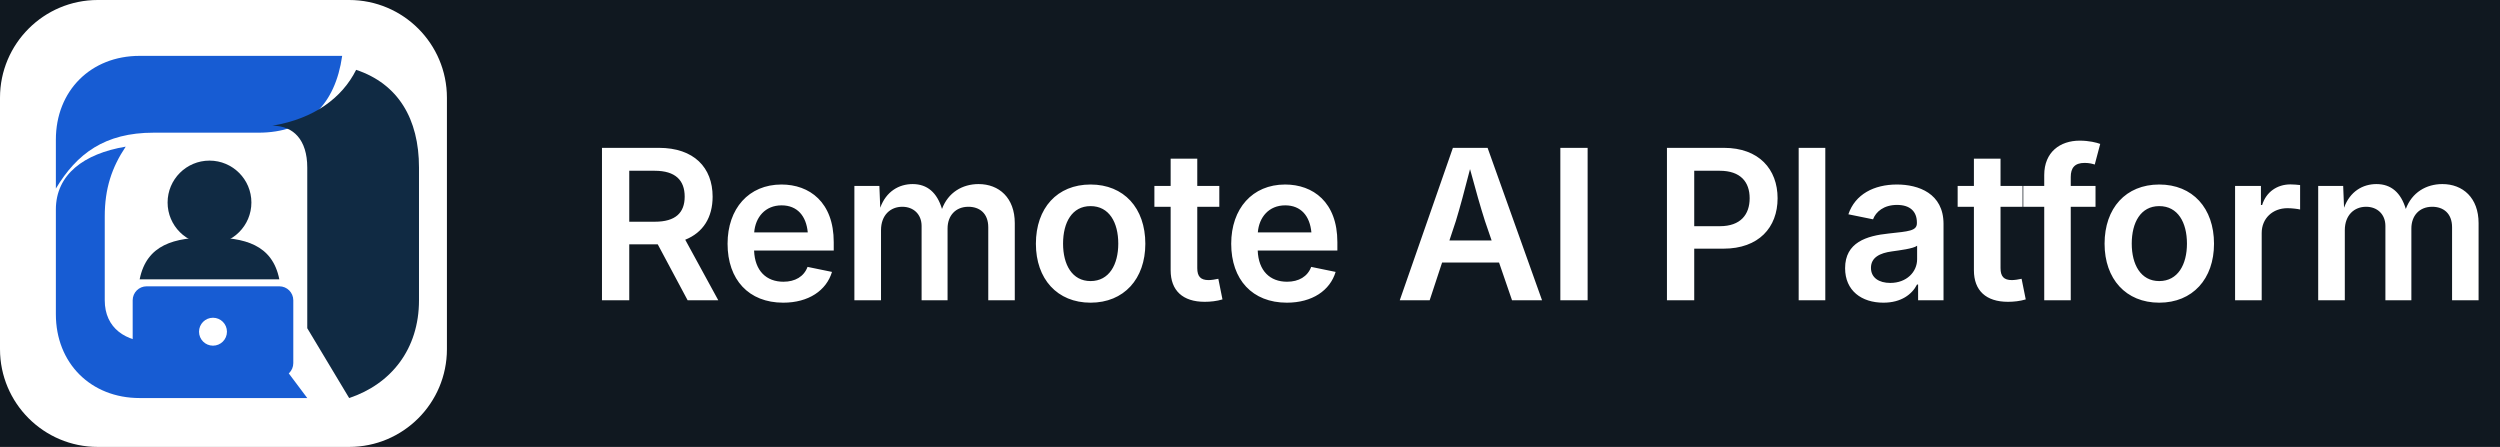
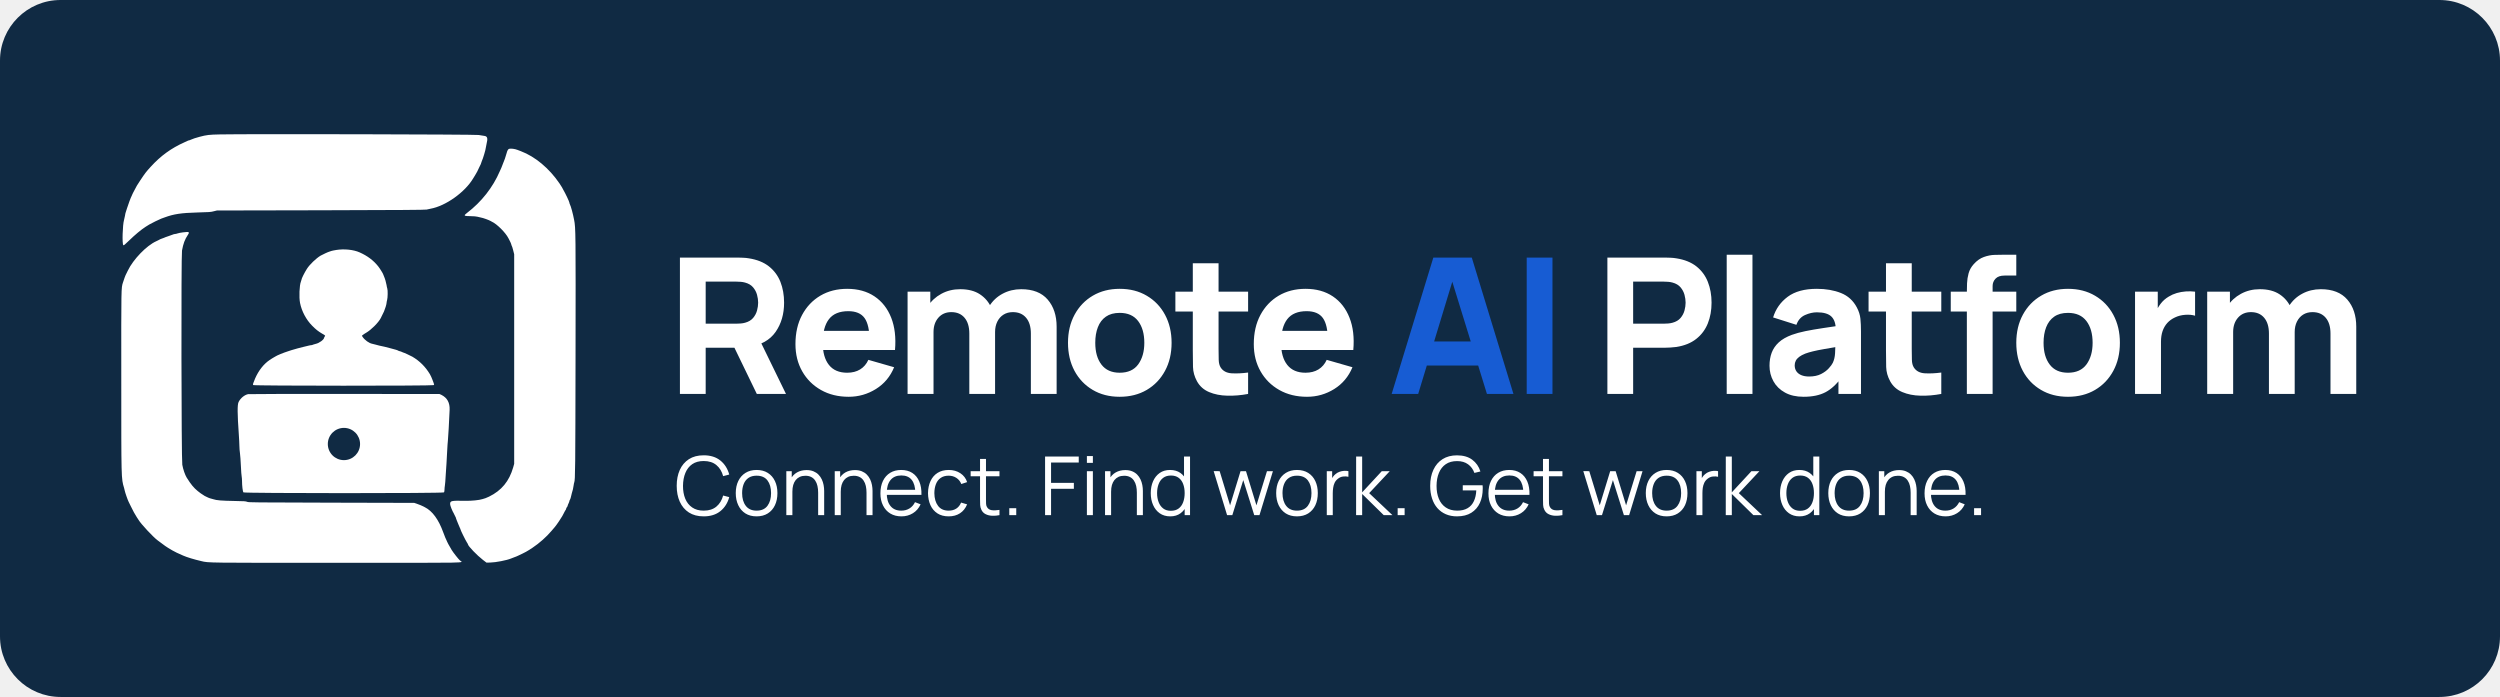
- <svg xmlns="http://www.w3.org/2000/svg" width="358" height="64" viewBox="0 0 358 64">
-   <rect width="358" height="64" fill="#101820" />
-   <g transform="scale(1)">
-     <rect width="64" height="64" rx="14" fill="white" />
-     <path d="M8 27V20C8 13 13 8 20 8H49C48 15 44 19 37 19H22C15 19 11 22 8 27Z" fill="#175CD3" />
-     <path d="M51 10C57 12 60 17 60 24V43C60 50 56 55 50 57L44 47V24C44 20 42 18 39 18C45 17 49 14 51 10Z" fill="#102A43" />
-     <path d="M8 30C8 25 12 22 18 21C16 24 15 27 15 31V43C15 47 18 49 22 49H38L44 57H20C13 57 8 52 8 45Z" fill="#175CD3" />
-     <circle cx="30" cy="29" r="6" fill="#102A43" />
-     <path d="M20 40C21 35 25 34 30 34C35 34 39 35 40 40" fill="#102A43" />
-     <rect x="19" y="41" width="23" height="13" rx="2" fill="#175CD3" />
-     <circle cx="30.5" cy="47.5" r="2" fill="white" />
+ <svg xmlns="http://www.w3.org/2000/svg" width="660" height="184" viewBox="0 0 660 184" role="img" aria-label="Remote AI Platform. Connect. Find work. Get work done.">
+   <rect width="660" height="184" rx="16" fill="#102A43" />
+   <g transform="translate(32 32) scale(1.875)">
+     <path d="M 13.89 1.86 C 12.36 1.89 12.04 1.93 11.02 2.2 C 10.44 2.36 10.09 2.47 9.81 2.6 C 9.69 2.66 9.57 2.7 9.53 2.7 C 9.49 2.7 9.4 2.73 9.33 2.77 C 9.25 2.81 9.07 2.9 8.92 2.96 C 7.05 3.79 5.55 4.88 4.15 6.42 C 3.52 7.11 3.39 7.27 2.69 8.32 C 2.25 8.97 2.12 9.2 1.85 9.74 C 1.78 9.88 1.7 10.03 1.67 10.08 C 1.65 10.12 1.6 10.21 1.57 10.29 C 1.55 10.36 1.5 10.45 1.48 10.5 C 1.37 10.68 0.95 11.81 0.82 12.25 C 0.74 12.51 0.66 12.77 0.63 12.84 C 0.6 12.9 0.56 13.11 0.53 13.31 C 0.49 13.5 0.44 13.76 0.4 13.89 C 0.19 14.6 0.11 17.3 0.3 17.46 C 0.36 17.51 0.52 17.37 1.1 16.81 C 1.94 15.99 2.82 15.26 3.43 14.87 C 3.66 14.72 3.9 14.57 3.96 14.54 C 4.12 14.43 5.51 13.75 5.63 13.72 C 5.69 13.71 5.9 13.63 6.1 13.55 C 7.39 13.07 8.46 12.91 10.73 12.85 C 12.38 12.81 12.64 12.79 13.03 12.68 L 13.48 12.57 28.13 12.54 C 39.17 12.51 42.83 12.49 43.01 12.44 C 43.14 12.41 43.39 12.35 43.56 12.32 C 45.68 11.94 48.4 10 49.55 8.06 C 49.61 7.95 49.75 7.73 49.84 7.59 C 50.04 7.27 50.23 6.91 50.41 6.49 C 50.49 6.32 50.58 6.12 50.63 6.04 C 50.67 5.96 50.7 5.87 50.7 5.83 C 50.7 5.79 50.74 5.69 50.78 5.6 C 50.92 5.34 51.33 3.96 51.33 3.76 C 51.33 3.71 51.38 3.48 51.43 3.25 C 51.65 2.38 51.57 2.11 51.08 2.06 C 50.92 2.04 50.58 1.98 50.33 1.94 C 49.88 1.85 17.98 1.78 13.89 1.86 M 54.61 3.89 C 54.49 3.92 54.35 4.15 54.28 4.45 C 54.17 4.89 53.91 5.64 53.73 6.03 C 53.67 6.15 53.63 6.26 53.63 6.29 C 53.63 6.31 53.58 6.44 53.52 6.57 C 53.46 6.7 53.37 6.9 53.32 7.01 C 52.34 9.31 50.72 11.37 48.68 12.92 C 48.17 13.31 48.23 13.36 49.22 13.37 C 49.62 13.37 50.02 13.41 50.16 13.45 C 50.3 13.49 50.51 13.54 50.63 13.56 C 50.92 13.6 51.8 13.92 52.01 14.05 C 52.05 14.08 52.13 14.13 52.19 14.15 C 52.89 14.46 54.12 15.69 54.51 16.46 C 54.54 16.53 54.59 16.62 54.62 16.67 C 54.72 16.82 54.94 17.33 54.94 17.42 C 54.94 17.46 54.96 17.51 54.98 17.53 C 55.01 17.54 55.1 17.82 55.18 18.14 L 55.33 18.73 55.33 33.49 L 55.33 48.24 55.19 48.74 C 54.63 50.69 53.55 52 51.79 52.86 C 51.54 52.98 51.31 53.08 51.28 53.08 C 51.26 53.08 51.06 53.14 50.85 53.21 C 50.39 53.36 49.34 53.46 48.46 53.45 C 46.43 53.41 46.31 53.44 46.31 53.92 C 46.31 54.11 46.62 54.9 46.83 55.23 C 46.86 55.27 46.9 55.36 46.93 55.44 C 46.96 55.51 47.02 55.63 47.06 55.7 C 47.11 55.78 47.14 55.87 47.14 55.91 C 47.14 55.95 47.19 56.07 47.24 56.19 C 47.29 56.31 47.41 56.6 47.51 56.85 C 47.6 57.09 47.7 57.31 47.72 57.34 C 47.75 57.37 47.77 57.43 47.77 57.47 C 47.77 57.57 48.48 59.01 48.67 59.3 C 48.75 59.42 48.82 59.54 48.82 59.57 C 48.82 59.8 50.11 61.14 50.92 61.76 L 51.43 62.15 51.96 62.14 C 52.71 62.13 54.31 61.82 54.89 61.57 C 54.96 61.54 55.16 61.47 55.33 61.4 C 55.5 61.34 55.74 61.25 55.85 61.19 C 56.94 60.68 57.12 60.58 57.92 60.05 C 58.88 59.41 59.88 58.52 60.58 57.69 C 60.71 57.53 60.92 57.28 61.05 57.14 C 61.17 57 61.44 56.63 61.65 56.31 C 62.15 55.54 62.13 55.57 62.35 55.13 C 62.45 54.93 62.55 54.74 62.58 54.73 C 62.6 54.71 62.64 54.63 62.65 54.55 C 62.67 54.46 62.72 54.37 62.76 54.34 C 62.8 54.3 62.85 54.21 62.86 54.13 C 62.88 54.05 62.94 53.89 63 53.78 C 63.05 53.67 63.1 53.55 63.1 53.5 C 63.1 53.46 63.13 53.37 63.17 53.32 C 63.21 53.26 63.27 53.11 63.3 52.98 C 63.33 52.85 63.39 52.59 63.44 52.4 C 63.49 52.21 63.56 51.95 63.6 51.83 C 63.63 51.7 63.68 51.45 63.7 51.28 C 63.72 51.11 63.76 50.91 63.79 50.84 C 63.93 50.47 63.94 49.07 63.97 33.07 C 64 15.63 63.99 15.02 63.77 13.9 C 63.61 13.04 63.31 11.94 63.17 11.69 C 63.13 11.61 63.1 11.51 63.1 11.46 C 63.1 11.34 62.54 10.15 62.23 9.63 C 62.17 9.52 62.09 9.37 62.06 9.31 C 62.03 9.25 61.88 9.01 61.71 8.76 C 60.26 6.63 58.28 4.98 56.27 4.22 C 56.1 4.15 55.88 4.07 55.77 4.03 C 55.42 3.89 54.85 3.82 54.61 3.89 M 8.69 15.65 C 8.39 15.69 8.05 15.75 7.93 15.8 C 7.82 15.84 7.66 15.88 7.58 15.88 C 7.5 15.88 7.34 15.92 7.24 15.97 C 7.13 16.01 6.84 16.11 6.6 16.2 C 6.35 16.28 6.08 16.38 5.99 16.43 C 5.91 16.47 5.81 16.51 5.77 16.51 C 5.71 16.51 5.36 16.67 5.18 16.78 C 5.14 16.8 5.03 16.86 4.93 16.9 C 3.57 17.51 1.69 19.45 0.93 21.04 C 0.79 21.32 0.64 21.62 0.61 21.69 C 0.55 21.82 0.44 22.12 0.24 22.73 C 0 23.49 0 23.22 0.01 36.41 C 0.01 50.42 0 50.32 0.4 51.62 C 0.43 51.75 0.48 51.93 0.5 52.03 C 0.55 52.29 0.91 53.33 1.05 53.6 C 1.07 53.65 1.21 53.92 1.35 54.21 C 1.65 54.84 1.94 55.37 2.19 55.75 C 2.3 55.91 2.41 56.08 2.44 56.13 C 2.77 56.7 4.5 58.55 5.12 59.01 C 5.24 59.1 5.5 59.29 5.7 59.44 C 5.89 59.58 6.12 59.75 6.2 59.81 C 6.58 60.07 6.61 60.08 7.2 60.43 C 7.55 60.63 7.99 60.85 8.72 61.16 C 9.24 61.39 10.25 61.7 11.29 61.94 C 12.3 62.19 11.99 62.18 30.44 62.18 C 49.75 62.18 48.15 62.22 47.7 61.85 C 47.51 61.7 46.74 60.72 46.53 60.37 C 46.12 59.67 45.89 59.25 45.89 59.21 C 45.89 59.18 45.84 59.08 45.79 58.98 C 45.7 58.82 45.6 58.57 45.35 57.91 C 44.69 56.08 43.81 54.88 42.75 54.35 C 42.68 54.32 42.58 54.27 42.54 54.24 C 42.38 54.15 41.98 53.99 41.62 53.86 L 41.26 53.74 29.59 53.71 C 18.55 53.68 17.91 53.68 17.73 53.59 C 17.55 53.51 17.32 53.49 15.92 53.47 C 14.14 53.44 13.4 53.38 12.99 53.23 C 12.83 53.18 12.67 53.13 12.63 53.13 C 12.53 53.13 11.97 52.89 11.75 52.76 C 11.24 52.44 11.06 52.31 10.77 52.07 C 10.21 51.61 9.84 51.17 9.22 50.18 C 8.99 49.81 8.71 49.01 8.6 48.37 C 8.47 47.67 8.43 18.91 8.56 18.21 C 8.74 17.23 8.95 16.66 9.38 16.01 C 9.67 15.58 9.58 15.54 8.69 15.65 M 30.27 18.13 C 29.95 18.18 29.64 18.25 29.59 18.27 C 29.53 18.3 29.41 18.34 29.32 18.36 C 29.17 18.39 28.37 18.76 28.07 18.93 C 27.44 19.31 26.54 20.17 26.15 20.78 C 25.8 21.33 25.38 22.17 25.38 22.33 C 25.38 22.37 25.34 22.49 25.3 22.59 C 25.09 23.1 25.02 24.79 25.18 25.59 C 25.41 26.75 26.04 27.94 26.86 28.77 C 27.39 29.31 27.75 29.59 28.24 29.88 C 28.74 30.16 28.77 30.19 28.65 30.32 C 28.61 30.37 28.57 30.44 28.57 30.47 C 28.57 30.74 27.87 31.26 27.38 31.35 C 27.27 31.37 27.12 31.42 27.04 31.45 C 26.96 31.49 26.85 31.53 26.78 31.53 C 26.71 31.53 26.52 31.56 26.34 31.61 C 26.17 31.66 25.89 31.73 25.72 31.76 C 25.17 31.89 24.51 32.07 23.99 32.23 C 23.85 32.28 23.62 32.35 23.5 32.39 C 22.86 32.59 21.91 32.98 21.72 33.12 C 21.67 33.15 21.58 33.21 21.51 33.24 C 21.44 33.28 21.32 33.35 21.24 33.4 C 21.17 33.45 21.01 33.55 20.9 33.62 C 20.06 34.19 19.35 35.09 18.85 36.23 C 18.57 36.9 18.51 37.07 18.58 37.15 C 18.67 37.27 43.82 37.27 43.98 37.16 C 44.08 37.08 44.08 37.08 43.97 36.8 C 43.91 36.65 43.84 36.47 43.82 36.4 C 43.78 36.27 43.57 35.8 43.47 35.63 C 42.84 34.58 42.03 33.77 41 33.16 C 40.71 33 39.79 32.57 39.71 32.57 C 39.68 32.57 39.61 32.54 39.54 32.5 C 39.48 32.46 39.34 32.41 39.24 32.39 C 39.14 32.37 39.03 32.33 38.99 32.3 C 38.96 32.27 38.8 32.21 38.65 32.17 C 38.5 32.14 38.17 32.04 37.91 31.97 C 37.65 31.89 37.28 31.8 37.1 31.76 C 36.59 31.66 36.05 31.53 35.79 31.45 C 35.66 31.41 35.46 31.36 35.35 31.34 C 34.9 31.26 34.29 30.82 33.98 30.36 L 33.89 30.2 34.04 30.08 C 34.12 30.01 34.32 29.88 34.48 29.79 C 35.18 29.39 36.21 28.37 36.54 27.73 C 36.64 27.53 36.88 27.05 37 26.79 C 37.15 26.45 37.36 25.77 37.36 25.59 C 37.36 25.5 37.4 25.32 37.44 25.17 C 37.53 24.87 37.55 23.76 37.46 23.54 C 37.43 23.46 37.38 23.25 37.36 23.07 C 37.3 22.71 37.14 22.15 36.99 21.82 C 36.93 21.7 36.89 21.59 36.89 21.57 C 36.89 21.49 36.42 20.73 36.18 20.43 C 35.51 19.59 34.67 18.96 33.57 18.47 C 32.7 18.08 31.39 17.95 30.27 18.13 M 17.86 38.43 C 17.35 38.54 16.8 38.99 16.53 39.53 C 16.34 39.91 16.35 41.15 16.56 44.13 C 16.6 44.72 16.64 45.44 16.64 45.72 C 16.64 46.01 16.68 46.47 16.72 46.74 C 16.76 47.02 16.82 47.82 16.85 48.53 C 16.88 49.23 16.93 49.91 16.96 50.02 C 16.98 50.14 17.01 50.41 17.01 50.63 C 17.01 51.34 17.11 52.16 17.21 52.26 C 17.35 52.4 45.35 52.41 45.45 52.26 C 45.49 52.21 45.52 52.03 45.52 51.85 C 45.52 51.68 45.55 51.44 45.57 51.33 C 45.6 51.21 45.66 50.47 45.7 49.67 C 45.74 48.87 45.79 48.2 45.8 48.18 C 45.81 48.15 45.85 47.49 45.88 46.7 C 45.92 45.91 45.97 45.11 46 44.92 C 46.04 44.61 46.18 42.14 46.24 40.64 C 46.28 39.63 45.9 38.94 45.08 38.53 L 44.81 38.41 31.45 38.4 C 24.1 38.39 17.98 38.41 17.86 38.43 M 30.65 43.22 C 29.21 43.7 28.53 45.51 29.35 46.71 C 30.63 48.58 33.18 48.08 33.76 45.84 C 34.15 44.3 32.24 42.68 30.65 43.22" fill="white" />
+     <circle cx="31.36" cy="45.45" r="2.27" fill="#102A43" />
  </g>
-   <text x="84" y="43" font-family="Inter, 'Helvetica Neue', Arial, sans-serif" font-weight="600" font-size="30" letter-spacing="-0.01em" fill="white">Remote AI Platform</text>
+   <path d="M186.30 104L179.50 104L179.50 68L194.70 68Q195.22 68 196.11 68.04Q197 68.07 197.70 68.20L197.70 68.20Q200.93 68.70 202.99 70.32Q205.05 71.95 206.03 74.41Q207 76.88 207 79.90L207 79.90Q207 84.42 204.75 87.64Q202.50 90.85 197.70 91.60L197.70 91.60L194.70 91.80L186.30 91.80L186.30 104ZM207.50 104L199.80 104L192.70 89.35L199.70 88L207.50 104ZM186.30 74.35L186.30 85.45L194.40 85.45Q194.93 85.45 195.55 85.40Q196.18 85.35 196.70 85.20L196.70 85.20Q198.07 84.83 198.82 83.94Q199.57 83.05 199.86 81.96Q200.15 80.88 200.15 79.90L200.15 79.90Q200.15 78.92 199.86 77.84Q199.57 76.75 198.82 75.86Q198.07 74.97 196.70 74.60L196.70 74.60Q196.18 74.45 195.55 74.40Q194.93 74.35 194.40 74.35L194.40 74.35L186.30 74.35ZM224.05 104.75L224.05 104.75Q219.90 104.75 216.74 102.96Q213.57 101.17 211.79 98.04Q210 94.90 210 90.85L210 90.85Q210 86.42 211.75 83.15Q213.50 79.88 216.57 78.06Q219.65 76.25 223.65 76.25L223.65 76.25Q227.90 76.25 230.88 78.25Q233.85 80.25 235.28 83.88Q236.70 87.50 236.28 92.40L236.28 92.40L229.55 92.40L229.55 89.90Q229.55 85.78 228.24 83.96Q226.93 82.15 223.95 82.15L223.95 82.15Q220.47 82.15 218.84 84.26Q217.20 86.38 217.20 90.50L217.20 90.50Q217.20 94.28 218.84 96.34Q220.47 98.40 223.65 98.40L223.65 98.40Q225.65 98.40 227.07 97.53Q228.50 96.65 229.25 95L229.25 95L236.05 96.95Q234.53 100.65 231.24 102.70Q227.95 104.75 224.05 104.75ZM233 92.40L215.10 92.40L215.10 87.35L233 87.35L233 92.40ZM278.95 104L272.15 104L272.15 88.05Q272.15 85.38 270.89 83.89Q269.63 82.40 267.40 82.40L267.40 82.40Q265.98 82.40 264.93 83.06Q263.88 83.72 263.29 84.91Q262.70 86.10 262.70 87.65L262.70 87.65L259.85 85.75Q259.85 82.97 261.16 80.85Q262.48 78.72 264.69 77.54Q266.90 76.35 269.60 76.35L269.60 76.35Q274.23 76.35 276.59 79.09Q278.95 81.83 278.95 86.25L278.95 86.25L278.95 104ZM246.45 104L239.60 104L239.60 77L245.60 77L245.60 85.95L246.45 85.95L246.45 104ZM262.70 104L255.90 104L255.90 88.05Q255.90 85.38 254.64 83.89Q253.38 82.40 251.15 82.40L251.15 82.40Q249.03 82.40 247.74 83.86Q246.45 85.33 246.45 87.65L246.45 87.65L243.60 85.65Q243.60 83 244.93 80.90Q246.25 78.80 248.49 77.58Q250.72 76.35 253.50 76.35L253.50 76.35Q256.68 76.35 258.71 77.70Q260.75 79.05 261.73 81.30Q262.70 83.55 262.70 86.25L262.70 86.25L262.70 104ZM295.60 104.75L295.60 104.75Q291.52 104.75 288.45 102.92Q285.38 101.10 283.66 97.89Q281.95 94.67 281.95 90.50L281.95 90.50Q281.95 86.28 283.70 83.06Q285.45 79.85 288.52 78.05Q291.60 76.25 295.60 76.25L295.60 76.25Q299.68 76.25 302.76 78.08Q305.85 79.90 307.57 83.11Q309.30 86.33 309.30 90.50L309.30 90.50Q309.30 94.70 307.56 97.91Q305.82 101.13 302.74 102.94Q299.65 104.75 295.60 104.75ZM295.60 98.40L295.60 98.40Q298.88 98.40 300.49 96.19Q302.10 93.97 302.10 90.50L302.10 90.50Q302.10 86.90 300.46 84.75Q298.82 82.60 295.60 82.60L295.60 82.60Q293.38 82.60 291.95 83.60Q290.52 84.60 289.84 86.38Q289.15 88.15 289.15 90.50L289.15 90.50Q289.15 94.13 290.79 96.26Q292.43 98.40 295.60 98.40ZM329.50 98.35L329.50 104Q326.70 104.53 324.01 104.46Q321.32 104.40 319.21 103.51Q317.10 102.63 316 100.65L316 100.65Q315 98.80 314.95 96.89Q314.90 94.97 314.90 92.55L314.90 92.55L314.90 69.50L321.70 69.50L321.70 92.15Q321.70 93.72 321.74 94.99Q321.78 96.25 322.25 97L322.25 97Q323.15 98.42 325.13 98.55Q327.10 98.67 329.50 98.35L329.50 98.35ZM329.50 82.25L310.30 82.25L310.30 77L329.50 77L329.50 82.25ZM345.05 104.75L345.05 104.75Q340.90 104.75 337.74 102.96Q334.57 101.17 332.79 98.04Q331 94.90 331 90.85L331 90.85Q331 86.42 332.75 83.15Q334.50 79.88 337.57 78.06Q340.65 76.25 344.65 76.25L344.65 76.25Q348.90 76.25 351.88 78.25Q354.85 80.25 356.27 83.88Q357.70 87.50 357.27 92.40L357.27 92.40L350.55 92.40L350.55 89.90Q350.55 85.78 349.24 83.96Q347.93 82.15 344.95 82.15L344.95 82.15Q341.48 82.15 339.84 84.26Q338.20 86.38 338.20 90.50L338.20 90.50Q338.20 94.28 339.84 96.34Q341.48 98.40 344.65 98.40L344.65 98.40Q346.65 98.40 348.07 97.53Q349.50 96.65 350.25 95L350.25 95L357.05 96.95Q355.52 100.65 352.24 102.70Q348.95 104.75 345.05 104.75ZM354 92.40L336.10 92.40L336.10 87.35L354 87.35L354 92.40ZM431.15 104L424.35 104L424.35 68L439.55 68Q440.07 68 440.96 68.04Q441.85 68.07 442.55 68.20L442.55 68.20Q445.77 68.70 447.84 70.32Q449.90 71.95 450.87 74.41Q451.85 76.88 451.85 79.90L451.85 79.90Q451.85 82.92 450.86 85.39Q449.87 87.85 447.81 89.47Q445.75 91.10 442.55 91.60L442.55 91.60Q441.85 91.70 440.95 91.75Q440.05 91.80 439.55 91.80L439.55 91.80L431.15 91.80L431.15 104ZM431.15 74.35L431.15 85.45L439.25 85.45Q439.77 85.45 440.40 85.40Q441.02 85.35 441.55 85.20L441.55 85.20Q442.92 84.83 443.67 83.94Q444.42 83.05 444.71 81.96Q445.00 80.88 445.00 79.90L445.00 79.90Q445.00 78.92 444.71 77.84Q444.42 76.75 443.67 75.86Q442.92 74.97 441.55 74.60L441.55 74.60Q441.02 74.45 440.40 74.40Q439.77 74.35 439.25 74.35L439.25 74.35L431.15 74.35ZM462.65 104L455.85 104L455.85 67.25L462.65 67.25L462.65 104ZM476.15 104.75L476.15 104.75Q473.25 104.75 471.24 103.64Q469.22 102.53 468.19 100.66Q467.15 98.80 467.15 96.55L467.15 96.55Q467.15 94.67 467.72 93.13Q468.30 91.58 469.59 90.39Q470.88 89.20 473.05 88.40L473.05 88.40Q474.55 87.85 476.63 87.42Q478.70 87 481.32 86.61Q483.95 86.22 487.10 85.75L487.10 85.75L484.65 87.10Q484.65 84.70 483.50 83.58Q482.35 82.45 479.65 82.45L479.65 82.45Q478.15 82.45 476.52 83.17Q474.90 83.90 474.25 85.75L474.25 85.75L468.10 83.80Q469.13 80.45 471.95 78.35Q474.77 76.25 479.65 76.25L479.65 76.25Q483.22 76.25 486 77.35Q488.77 78.45 490.20 81.15L490.20 81.15Q491 82.65 491.15 84.15Q491.30 85.65 491.30 87.50L491.30 87.50L491.30 104L485.35 104L485.35 98.45L486.20 99.60Q484.22 102.33 481.94 103.54Q479.65 104.75 476.15 104.75ZM477.60 99.40L477.60 99.40Q479.47 99.40 480.76 98.74Q482.05 98.08 482.81 97.22Q483.57 96.38 483.85 95.80L483.85 95.80Q484.38 94.70 484.46 93.24Q484.55 91.78 484.55 90.80L484.55 90.80L486.55 91.30Q483.52 91.80 481.65 92.14Q479.77 92.47 478.63 92.75Q477.47 93.03 476.60 93.35L476.60 93.35Q475.60 93.75 474.99 94.21Q474.38 94.67 474.09 95.22Q473.80 95.78 473.80 96.45L473.80 96.45Q473.80 97.38 474.26 98.04Q474.72 98.70 475.57 99.05Q476.42 99.40 477.60 99.40ZM512.50 98.35L512.50 104Q509.70 104.53 507.01 104.46Q504.32 104.40 502.21 103.51Q500.10 102.63 499.00 100.65L499.00 100.65Q498.00 98.80 497.95 96.89Q497.90 94.97 497.90 92.55L497.90 92.55L497.90 69.50L504.70 69.50L504.70 92.15Q504.70 93.72 504.74 94.99Q504.77 96.25 505.25 97L505.25 97Q506.15 98.42 508.12 98.55Q510.10 98.67 512.50 98.35L512.50 98.35ZM512.50 82.25L493.30 82.25L493.30 77L512.50 77L512.50 82.25ZM526.05 104L519.25 104L519.25 77.10Q519.25 76.08 519.30 74.78Q519.35 73.47 519.71 72.15Q520.08 70.82 521.05 69.75L521.05 69.75Q522.30 68.35 523.76 67.84Q525.23 67.32 526.60 67.29Q527.98 67.25 528.95 67.25L528.95 67.25L532.30 67.25L532.30 72.75L529.20 72.75Q527.60 72.75 526.83 73.56Q526.05 74.38 526.05 75.50L526.05 75.50L526.05 104ZM532.30 82.25L515 82.25L515 77L532.30 77L532.30 82.25ZM545.95 104.75L545.95 104.75Q541.88 104.75 538.80 102.92Q535.72 101.10 534.01 97.89Q532.30 94.67 532.30 90.50L532.30 90.50Q532.30 86.28 534.05 83.06Q535.80 79.85 538.88 78.05Q541.95 76.25 545.95 76.25L545.95 76.25Q550.02 76.25 553.11 78.08Q556.20 79.90 557.92 83.11Q559.65 86.33 559.65 90.50L559.65 90.50Q559.65 94.70 557.91 97.91Q556.17 101.13 553.09 102.94Q550 104.75 545.95 104.75ZM545.95 98.40L545.95 98.40Q549.22 98.40 550.84 96.19Q552.45 93.97 552.45 90.50L552.45 90.50Q552.45 86.90 550.81 84.75Q549.17 82.60 545.95 82.60L545.95 82.60Q543.72 82.60 542.30 83.60Q540.88 84.60 540.19 86.38Q539.50 88.15 539.50 90.50L539.50 90.50Q539.50 94.13 541.14 96.26Q542.77 98.40 545.95 98.40ZM570.50 104L563.65 104L563.65 77L569.65 77L569.65 83.60L569 82.75Q569.52 81.35 570.40 80.20Q571.27 79.05 572.55 78.30L572.55 78.30Q573.52 77.70 574.67 77.36Q575.82 77.03 577.05 76.94Q578.27 76.85 579.50 77L579.50 77L579.50 83.35Q578.38 83 576.89 83.11Q575.40 83.22 574.20 83.80L574.20 83.80Q573 84.35 572.17 85.26Q571.35 86.17 570.92 87.41Q570.50 88.65 570.50 90.20L570.50 90.20L570.50 104ZM622.05 104L615.25 104L615.25 88.05Q615.25 85.38 613.99 83.89Q612.73 82.40 610.50 82.40L610.50 82.40Q609.08 82.40 608.02 83.06Q606.98 83.72 606.39 84.91Q605.80 86.10 605.80 87.65L605.80 87.65L602.95 85.75Q602.95 82.97 604.26 80.85Q605.58 78.72 607.79 77.54Q610 76.35 612.70 76.35L612.70 76.35Q617.33 76.35 619.69 79.09Q622.05 81.83 622.05 86.25L622.05 86.25L622.05 104ZM589.55 104L582.70 104L582.70 77L588.70 77L588.70 85.95L589.55 85.95L589.55 104ZM605.80 104L599 104L599 88.05Q599 85.38 597.74 83.89Q596.48 82.40 594.25 82.40L594.25 82.40Q592.13 82.40 590.84 83.86Q589.55 85.33 589.55 87.65L589.55 87.65L586.70 85.65Q586.70 83 588.02 80.90Q589.35 78.80 591.59 77.58Q593.83 76.35 596.60 76.35L596.60 76.35Q599.77 76.35 601.81 77.70Q603.85 79.05 604.83 81.30Q605.80 83.55 605.80 86.25L605.80 86.25L605.80 104Z" fill="white" />
+   <path d="M374.40 104L367.40 104L378.40 68L388.55 68L399.55 104L392.55 104L382.75 72.25L384.05 72.25L374.40 104ZM393 96.50L374 96.50L374 90.15L393 90.15L393 96.50ZM409.85 104L403.05 104L403.05 68L409.85 68L409.85 104Z" fill="#175CD3" />
+   <path d="M185.77 136.32L185.77 136.32Q183.46 136.32 181.87 135.30Q180.28 134.27 179.46 132.45Q178.65 130.64 178.65 128.26L178.65 128.26Q178.65 125.88 179.46 124.07Q180.28 122.25 181.87 121.22Q183.46 120.20 185.77 120.20L185.77 120.20Q188.47 120.20 190.18 121.58Q191.89 122.96 192.52 125.28L192.52 125.28L190.91 125.70Q190.42 123.86 189.14 122.79Q187.86 121.71 185.77 121.71L185.77 121.71Q183.96 121.71 182.75 122.54Q181.55 123.37 180.94 124.85Q180.33 126.33 180.31 128.26L180.31 128.26Q180.30 130.19 180.91 131.67Q181.52 133.14 182.74 133.97Q183.96 134.81 185.77 134.81L185.77 134.81Q187.86 134.81 189.14 133.73Q190.42 132.65 190.91 130.82L190.91 130.82L192.52 131.24Q191.89 133.56 190.18 134.94Q188.47 136.32 185.77 136.32ZM199.74 136.32L199.74 136.32Q198.01 136.32 196.78 135.54Q195.55 134.75 194.90 133.37Q194.24 131.98 194.24 130.18L194.24 130.18Q194.24 128.36 194.91 126.98Q195.58 125.60 196.81 124.84Q198.04 124.07 199.74 124.07L199.74 124.07Q201.48 124.07 202.71 124.85Q203.94 125.63 204.59 127.01Q205.24 128.39 205.24 130.18L205.24 130.18Q205.24 132.01 204.58 133.39Q203.93 134.77 202.69 135.55Q201.46 136.32 199.74 136.32ZM199.74 134.81L199.74 134.81Q201.67 134.81 202.62 133.52Q203.56 132.24 203.56 130.18L203.56 130.18Q203.56 128.08 202.61 126.83Q201.66 125.58 199.74 125.58L199.74 125.58Q198.44 125.58 197.59 126.17Q196.75 126.75 196.33 127.79Q195.92 128.83 195.92 130.18L195.92 130.18Q195.92 132.28 196.89 133.54Q197.86 134.81 199.74 134.81ZM217.58 136L215.99 136L215.99 130.08Q215.99 129.11 215.81 128.30Q215.63 127.49 215.22 126.88Q214.82 126.27 214.18 125.94Q213.54 125.60 212.63 125.60L212.63 125.60Q211.79 125.60 211.15 125.89Q210.51 126.19 210.07 126.73Q209.64 127.27 209.41 128.04Q209.19 128.82 209.19 129.81L209.19 129.81L208.07 129.56Q208.07 127.78 208.69 126.56Q209.31 125.35 210.41 124.72Q211.51 124.10 212.93 124.10L212.93 124.10Q213.97 124.10 214.75 124.42Q215.53 124.74 216.07 125.29Q216.61 125.84 216.95 126.55Q217.28 127.25 217.43 128.04Q217.58 128.83 217.58 129.61L217.58 129.61L217.58 136ZM209.19 136L207.59 136L207.59 124.39L209.02 124.39L209.02 127.25L209.19 127.25L209.19 136ZM230.35 136L228.76 136L228.76 130.08Q228.76 129.11 228.58 128.30Q228.40 127.49 227.99 126.88Q227.59 126.27 226.95 125.94Q226.31 125.60 225.40 125.60L225.40 125.60Q224.56 125.60 223.92 125.89Q223.28 126.19 222.84 126.73Q222.41 127.27 222.18 128.04Q221.96 128.82 221.96 129.81L221.96 129.81L220.84 129.56Q220.84 127.78 221.46 126.56Q222.09 125.35 223.18 124.72Q224.28 124.10 225.70 124.10L225.70 124.10Q226.74 124.10 227.52 124.42Q228.30 124.74 228.84 125.29Q229.38 125.84 229.72 126.55Q230.05 127.25 230.20 128.04Q230.35 128.83 230.35 129.61L230.35 129.61L230.35 136ZM221.96 136L220.37 136L220.37 124.39L221.80 124.39L221.80 127.25L221.96 127.25L221.96 136ZM237.98 136.32L237.98 136.32Q236.29 136.32 235.04 135.57Q233.80 134.82 233.12 133.45Q232.43 132.09 232.43 130.25L232.43 130.25Q232.43 128.35 233.10 126.96Q233.78 125.57 235.01 124.82Q236.24 124.07 237.92 124.07L237.92 124.07Q239.64 124.07 240.86 124.86Q242.07 125.65 242.69 127.12Q243.32 128.59 243.26 130.64L243.26 130.64L241.65 130.64L241.65 130.08Q241.61 127.82 240.68 126.67Q239.75 125.52 237.96 125.52L237.96 125.52Q236.09 125.52 235.10 126.73Q234.10 127.95 234.10 130.19L234.10 130.19Q234.10 132.39 235.10 133.60Q236.09 134.81 237.92 134.81L237.92 134.81Q239.17 134.81 240.10 134.23Q241.03 133.66 241.56 132.57L241.56 132.57L243.04 133.14Q242.35 134.66 241.01 135.49Q239.67 136.32 237.98 136.32ZM242.41 130.64L233.55 130.64L233.55 129.31L242.41 129.31L242.41 130.64ZM250.45 136.32L250.45 136.32Q248.70 136.32 247.49 135.54Q246.27 134.75 245.64 133.37Q245.02 131.99 244.99 130.19L244.99 130.19Q245.02 128.37 245.66 126.99Q246.31 125.60 247.52 124.84Q248.73 124.07 250.47 124.07L250.47 124.07Q252.23 124.07 253.53 124.93Q254.84 125.79 255.32 127.28L255.32 127.28L253.78 127.78Q253.37 126.73 252.48 126.16Q251.59 125.58 250.45 125.58L250.45 125.58Q249.18 125.58 248.34 126.17Q247.50 126.75 247.09 127.80Q246.68 128.84 246.67 130.19L246.67 130.19Q246.69 132.28 247.64 133.54Q248.58 134.81 250.45 134.81L250.45 134.81Q251.64 134.81 252.47 134.26Q253.30 133.72 253.73 132.68L253.73 132.68L255.32 133.15Q254.68 134.70 253.43 135.51Q252.19 136.32 250.45 136.32ZM263.86 134.61L263.86 136Q262.88 136.20 261.93 136.16Q260.98 136.12 260.23 135.75Q259.48 135.39 259.10 134.61L259.10 134.61Q258.79 133.97 258.76 133.31Q258.73 132.65 258.73 131.80L258.73 131.80L258.73 121.16L260.30 121.16L260.30 131.73Q260.30 132.46 260.32 132.95Q260.33 133.44 260.54 133.82L260.54 133.82Q260.93 134.54 261.77 134.68Q262.61 134.82 263.86 134.61L263.86 134.61ZM263.86 125.74L256.25 125.74L256.25 124.39L263.86 124.39L263.86 125.74ZM268.29 136L266.45 136L266.45 134.16L268.29 134.16L268.29 136ZM277.48 136L275.90 136L275.90 120.52L284.79 120.52L284.79 122.10L277.48 122.10L277.48 127.48L283.50 127.48L283.50 129.04L277.48 129.04L277.48 136ZM288.52 122.19L286.94 122.19L286.94 120.41L288.52 120.41L288.52 122.19ZM288.52 136L286.94 136L286.94 124.39L288.52 124.39L288.52 136ZM301.72 136L300.13 136L300.13 130.08Q300.13 129.11 299.95 128.30Q299.77 127.49 299.36 126.88Q298.96 126.27 298.32 125.94Q297.68 125.60 296.77 125.60L296.77 125.60Q295.93 125.60 295.29 125.89Q294.65 126.19 294.21 126.73Q293.78 127.27 293.55 128.04Q293.33 128.82 293.33 129.81L293.33 129.81L292.21 129.56Q292.21 127.78 292.83 126.56Q293.45 125.35 294.55 124.72Q295.65 124.10 297.07 124.10L297.07 124.10Q298.11 124.10 298.89 124.42Q299.67 124.74 300.21 125.29Q300.75 125.84 301.09 126.55Q301.42 127.25 301.57 128.04Q301.72 128.83 301.72 129.61L301.72 129.61L301.72 136ZM293.33 136L291.73 136L291.73 124.39L293.16 124.39L293.16 127.25L293.33 127.25L293.33 136ZM308.95 136.32L308.95 136.32Q307.32 136.32 306.17 135.51Q305.02 134.70 304.41 133.31Q303.80 131.93 303.80 130.18L303.80 130.18Q303.80 128.45 304.40 127.07Q305.01 125.68 306.15 124.87Q307.29 124.07 308.88 124.07L308.88 124.07Q310.52 124.07 311.63 124.86Q312.75 125.66 313.33 127.04Q313.90 128.42 313.90 130.18L313.90 130.18Q313.90 131.91 313.33 133.31Q312.76 134.70 311.65 135.51Q310.55 136.32 308.95 136.32ZM309.11 134.85L309.11 134.85Q310.34 134.85 311.15 134.25Q311.96 133.65 312.35 132.59Q312.75 131.53 312.75 130.18L312.75 130.18Q312.75 128.82 312.35 127.77Q311.96 126.72 311.15 126.13Q310.35 125.54 309.14 125.54L309.14 125.54Q307.89 125.54 307.08 126.15Q306.26 126.77 305.87 127.82Q305.47 128.87 305.47 130.18L305.47 130.18Q305.47 131.51 305.88 132.57Q306.28 133.62 307.09 134.24Q307.89 134.85 309.11 134.85ZM314.17 136L312.75 136L312.75 127.26L312.58 127.26L312.58 120.52L314.17 120.52L314.17 136ZM325.33 136L323.95 136L320.41 124.38L321.99 124.39L324.74 133.41L327.50 124.39L328.94 124.39L331.70 133.41L334.48 124.39L336.05 124.39L332.50 136L331.12 136L328.22 126.75L325.33 136ZM342.40 136.32L342.40 136.32Q340.67 136.32 339.44 135.54Q338.22 134.75 337.56 133.37Q336.91 131.98 336.91 130.18L336.91 130.18Q336.91 128.36 337.57 126.98Q338.24 125.60 339.47 124.84Q340.70 124.07 342.40 124.07L342.40 124.07Q344.14 124.07 345.37 124.85Q346.60 125.63 347.25 127.01Q347.90 128.39 347.90 130.18L347.90 130.18Q347.90 132.01 347.25 133.39Q346.59 134.77 345.36 135.55Q344.12 136.32 342.40 136.32ZM342.40 134.81L342.40 134.81Q344.33 134.81 345.28 133.52Q346.23 132.24 346.23 130.18L346.23 130.18Q346.23 128.08 345.28 126.83Q344.32 125.58 342.40 125.58L342.40 125.58Q341.10 125.58 340.26 126.17Q339.41 126.75 339.00 127.79Q338.58 128.83 338.58 130.18L338.58 130.18Q338.58 132.28 339.55 133.54Q340.52 134.81 342.40 134.81ZM351.85 136L350.27 136L350.27 124.39L351.69 124.39L351.69 127.19L351.41 126.82Q351.60 126.30 351.91 125.87Q352.23 125.43 352.59 125.15L352.59 125.15Q353.04 124.76 353.64 124.55Q354.25 124.34 354.86 124.30Q355.47 124.26 355.98 124.39L355.98 124.39L355.98 125.87Q355.34 125.71 354.59 125.80Q353.84 125.88 353.20 126.40L353.20 126.40Q352.62 126.85 352.33 127.48Q352.04 128.11 351.95 128.81Q351.85 129.52 351.85 130.21L351.85 130.21L351.85 136ZM359.61 136L358.01 136L358.02 120.52L359.61 120.52L359.61 129.98L364.79 124.39L366.90 124.39L361.46 130.19L367.61 136L365.31 136L359.61 130.41L359.61 136ZM370.82 136L368.98 136L368.98 134.16L370.82 134.16L370.82 136ZM384.64 136.32L384.64 136.32Q383.00 136.32 381.69 135.75Q380.38 135.18 379.46 134.13Q378.54 133.08 378.06 131.59Q377.57 130.10 377.57 128.26L377.57 128.26Q377.57 125.83 378.42 124.02Q379.26 122.21 380.84 121.21Q382.42 120.21 384.64 120.21L384.64 120.21Q387.11 120.21 388.66 121.36Q390.22 122.52 390.83 124.47L390.83 124.47L389.24 124.85Q388.73 123.43 387.58 122.58Q386.42 121.73 384.70 121.73L384.70 121.73Q382.88 121.72 381.68 122.55Q380.48 123.37 379.87 124.85Q379.26 126.33 379.25 128.26L379.25 128.26Q379.24 130.19 379.85 131.66Q380.45 133.13 381.67 133.96Q382.88 134.80 384.70 134.81L384.70 134.81Q386.37 134.81 387.45 134.16Q388.54 133.52 389.10 132.31Q389.67 131.11 389.74 129.46L389.74 129.46L386.17 129.46L386.17 128.11L391.40 128.11Q391.43 128.36 391.44 128.63Q391.44 128.91 391.44 129.02L391.44 129.02Q391.44 131.12 390.69 132.77Q389.94 134.42 388.43 135.37Q386.92 136.32 384.64 136.32ZM398.50 136.32L398.50 136.32Q396.81 136.32 395.56 135.57Q394.32 134.82 393.63 133.45Q392.95 132.09 392.95 130.25L392.95 130.25Q392.95 128.35 393.62 126.96Q394.30 125.57 395.53 124.82Q396.76 124.07 398.44 124.07L398.44 124.07Q400.16 124.07 401.37 124.86Q402.59 125.65 403.21 127.12Q403.84 128.59 403.78 130.64L403.78 130.64L402.17 130.64L402.17 130.08Q402.13 127.82 401.20 126.67Q400.27 125.52 398.48 125.52L398.48 125.52Q396.61 125.52 395.62 126.73Q394.62 127.95 394.62 130.19L394.62 130.19Q394.62 132.39 395.62 133.60Q396.61 134.81 398.44 134.81L398.44 134.81Q399.69 134.81 400.62 134.23Q401.55 133.66 402.08 132.57L402.08 132.57L403.56 133.14Q402.87 134.66 401.53 135.49Q400.19 136.32 398.50 136.32ZM402.93 130.64L394.06 130.64L394.06 129.31L402.93 129.31L402.93 130.64ZM412.48 134.61L412.48 136Q411.50 136.20 410.55 136.16Q409.60 136.12 408.85 135.75Q408.10 135.39 407.72 134.61L407.72 134.61Q407.40 133.97 407.38 133.31Q407.35 132.65 407.35 131.80L407.35 131.80L407.35 121.16L408.92 121.16L408.92 131.73Q408.92 132.46 408.94 132.95Q408.95 133.44 409.16 133.82L409.16 133.82Q409.54 134.54 410.39 134.68Q411.23 134.82 412.48 134.61L412.48 134.61ZM412.48 125.74L404.87 125.74L404.87 124.39L412.48 124.39L412.48 125.74ZM422.92 136L421.54 136L417.99 124.38L419.57 124.39L422.33 133.41L425.09 124.39L426.53 124.39L429.29 133.41L432.07 124.39L433.63 124.39L430.09 136L428.71 136L425.81 126.75L422.92 136ZM439.99 136.32L439.99 136.32Q438.26 136.32 437.03 135.54Q435.81 134.75 435.15 133.37Q434.49 131.98 434.49 130.18L434.49 130.18Q434.49 128.36 435.16 126.98Q435.83 125.60 437.06 124.84Q438.29 124.07 439.99 124.07L439.99 124.07Q441.73 124.07 442.96 124.85Q444.19 125.63 444.84 127.01Q445.49 128.39 445.49 130.18L445.49 130.18Q445.49 132.01 444.84 133.39Q444.18 134.77 442.94 135.55Q441.71 136.32 439.99 136.32ZM439.99 134.81L439.99 134.81Q441.92 134.81 442.87 133.52Q443.82 132.24 443.82 130.18L443.82 130.18Q443.82 128.08 442.86 126.83Q441.91 125.58 439.99 125.58L439.99 125.58Q438.69 125.58 437.84 126.17Q437.00 126.75 436.59 127.79Q436.17 128.83 436.17 130.18L436.17 130.18Q436.17 132.28 437.14 133.54Q438.11 134.81 439.99 134.81ZM449.44 136L447.86 136L447.86 124.39L449.28 124.39L449.28 127.19L449.00 126.82Q449.19 126.30 449.50 125.87Q449.81 125.43 450.18 125.15L450.18 125.15Q450.63 124.76 451.23 124.55Q451.83 124.34 452.45 124.30Q453.06 124.26 453.57 124.39L453.57 124.39L453.57 125.87Q452.93 125.71 452.18 125.80Q451.43 125.88 450.79 126.40L450.79 126.40Q450.21 126.85 449.92 127.48Q449.63 128.11 449.53 128.81Q449.44 129.52 449.44 130.21L449.44 130.21L449.44 136ZM457.20 136L455.60 136L455.61 120.52L457.20 120.52L457.20 129.98L462.38 124.39L464.49 124.39L459.05 130.19L465.20 136L462.90 136L457.20 130.41L457.20 136ZM475.08 136.32L475.08 136.32Q473.45 136.32 472.30 135.51Q471.15 134.70 470.54 133.31Q469.93 131.93 469.93 130.18L469.93 130.18Q469.93 128.45 470.53 127.07Q471.14 125.68 472.28 124.87Q473.42 124.07 475.01 124.07L475.01 124.07Q476.65 124.07 477.76 124.86Q478.88 125.66 479.46 127.04Q480.03 128.42 480.03 130.18L480.03 130.18Q480.03 131.91 479.46 133.31Q478.89 134.70 477.79 135.51Q476.68 136.32 475.08 136.32ZM475.24 134.85L475.24 134.85Q476.47 134.85 477.28 134.25Q478.09 133.65 478.48 132.59Q478.88 131.53 478.88 130.18L478.88 130.18Q478.88 128.82 478.48 127.77Q478.09 126.72 477.29 126.13Q476.48 125.54 475.27 125.54L475.27 125.54Q474.02 125.54 473.21 126.15Q472.39 126.77 472.00 127.82Q471.60 128.87 471.60 130.18L471.60 130.18Q471.60 131.51 472.01 132.57Q472.41 133.62 473.22 134.24Q474.02 134.85 475.24 134.85ZM480.30 136L478.88 136L478.88 127.26L478.71 127.26L478.71 120.52L480.30 120.52L480.30 136ZM488.16 136.32L488.16 136.32Q486.43 136.32 485.20 135.54Q483.98 134.75 483.32 133.37Q482.67 131.98 482.67 130.18L482.67 130.18Q482.67 128.36 483.33 126.98Q484.00 125.60 485.23 124.84Q486.46 124.07 488.16 124.07L488.16 124.07Q489.90 124.07 491.13 124.85Q492.36 125.63 493.01 127.01Q493.66 128.39 493.66 130.18L493.66 130.18Q493.66 132.01 493.01 133.39Q492.35 134.77 491.12 135.55Q489.88 136.32 488.16 136.32ZM488.16 134.81L488.16 134.81Q490.09 134.81 491.04 133.52Q491.99 132.24 491.99 130.18L491.99 130.18Q491.99 128.08 491.03 126.83Q490.08 125.58 488.16 125.58L488.16 125.58Q486.86 125.58 486.01 126.17Q485.17 126.75 484.76 127.79Q484.34 128.83 484.34 130.18L484.34 130.18Q484.34 132.28 485.31 133.54Q486.28 134.81 488.16 134.81ZM506.00 136L504.41 136L504.41 130.08Q504.41 129.11 504.23 128.30Q504.05 127.49 503.64 126.88Q503.24 126.27 502.60 125.94Q501.96 125.60 501.05 125.60L501.05 125.60Q500.21 125.60 499.57 125.89Q498.93 126.19 498.50 126.73Q498.06 127.27 497.83 128.04Q497.61 128.82 497.61 129.81L497.61 129.81L496.49 129.56Q496.49 127.78 497.11 126.56Q497.74 125.35 498.83 124.72Q499.93 124.10 501.35 124.10L501.35 124.10Q502.39 124.10 503.17 124.42Q503.95 124.74 504.49 125.29Q505.04 125.84 505.37 126.55Q505.70 127.25 505.85 128.04Q506.00 128.83 506.00 129.61L506.00 129.61L506.00 136ZM497.61 136L496.02 136L496.02 124.39L497.45 124.39L497.45 127.25L497.61 127.25L497.61 136ZM513.64 136.32L513.64 136.32Q511.94 136.32 510.70 135.57Q509.45 134.82 508.77 133.45Q508.08 132.09 508.08 130.25L508.08 130.25Q508.08 128.35 508.76 126.96Q509.43 125.57 510.66 124.82Q511.89 124.07 513.57 124.07L513.57 124.07Q515.29 124.07 516.51 124.86Q517.72 125.65 518.34 127.12Q518.97 128.59 518.91 130.64L518.91 130.64L517.30 130.64L517.30 130.08Q517.26 127.82 516.33 126.67Q515.40 125.52 513.61 125.52L513.61 125.52Q511.74 125.52 510.75 126.73Q509.76 127.95 509.76 130.19L509.76 130.19Q509.76 132.39 510.75 133.60Q511.74 134.81 513.57 134.81L513.57 134.81Q514.82 134.81 515.75 134.23Q516.68 133.66 517.22 132.57L517.22 132.57L518.69 133.14Q518.00 134.66 516.66 135.49Q515.32 136.32 513.64 136.32ZM518.07 130.64L509.20 130.64L509.20 129.31L518.07 129.31L518.07 130.64ZM523.00 136L521.16 136L521.16 134.16L523.00 134.16L523.00 136Z" fill="white" />
</svg>
